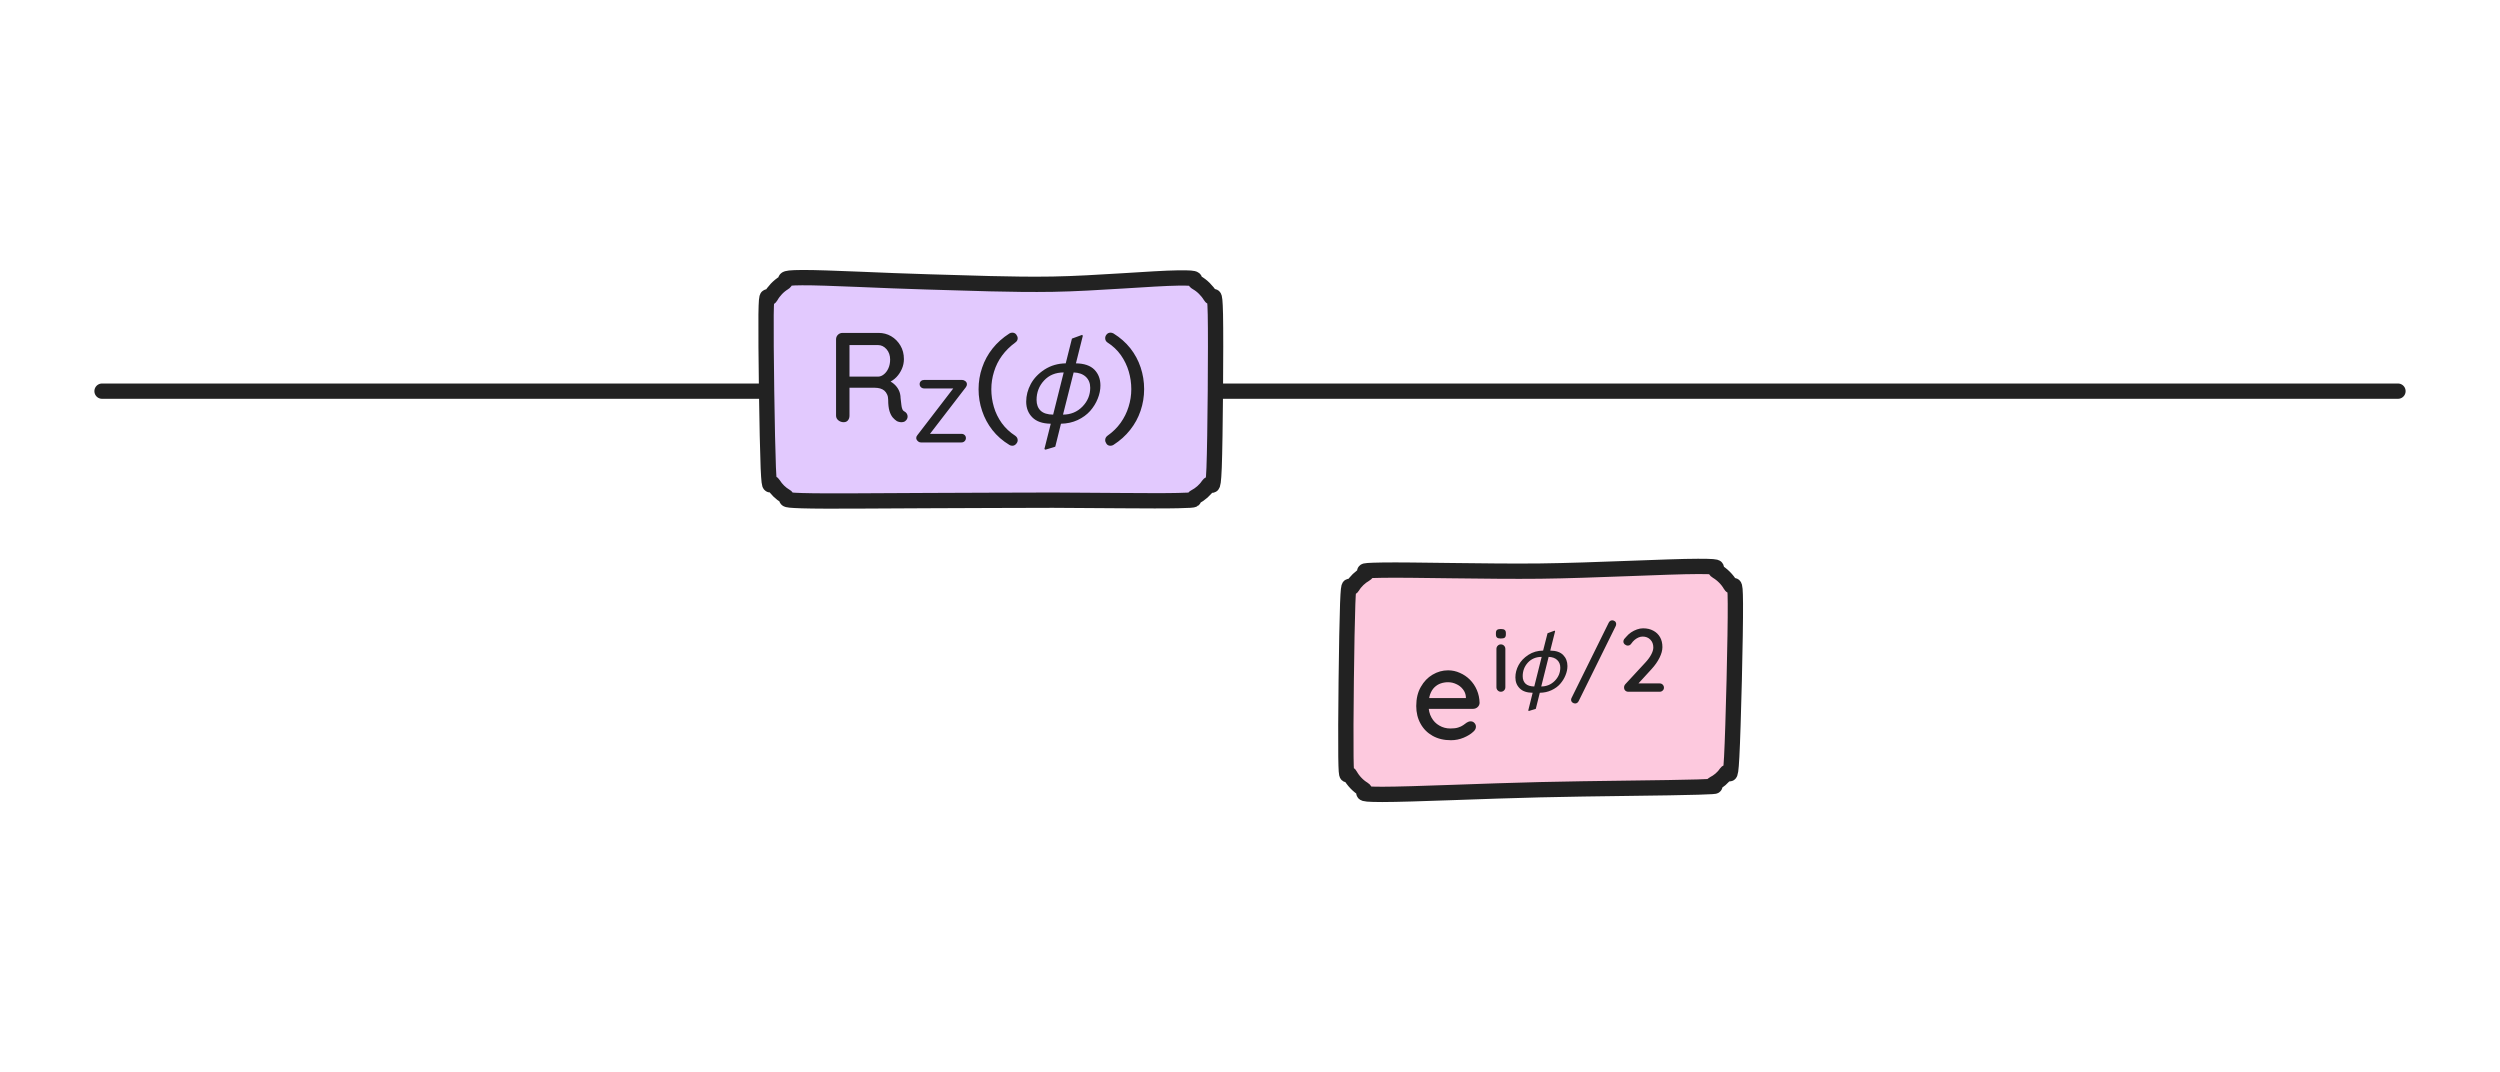
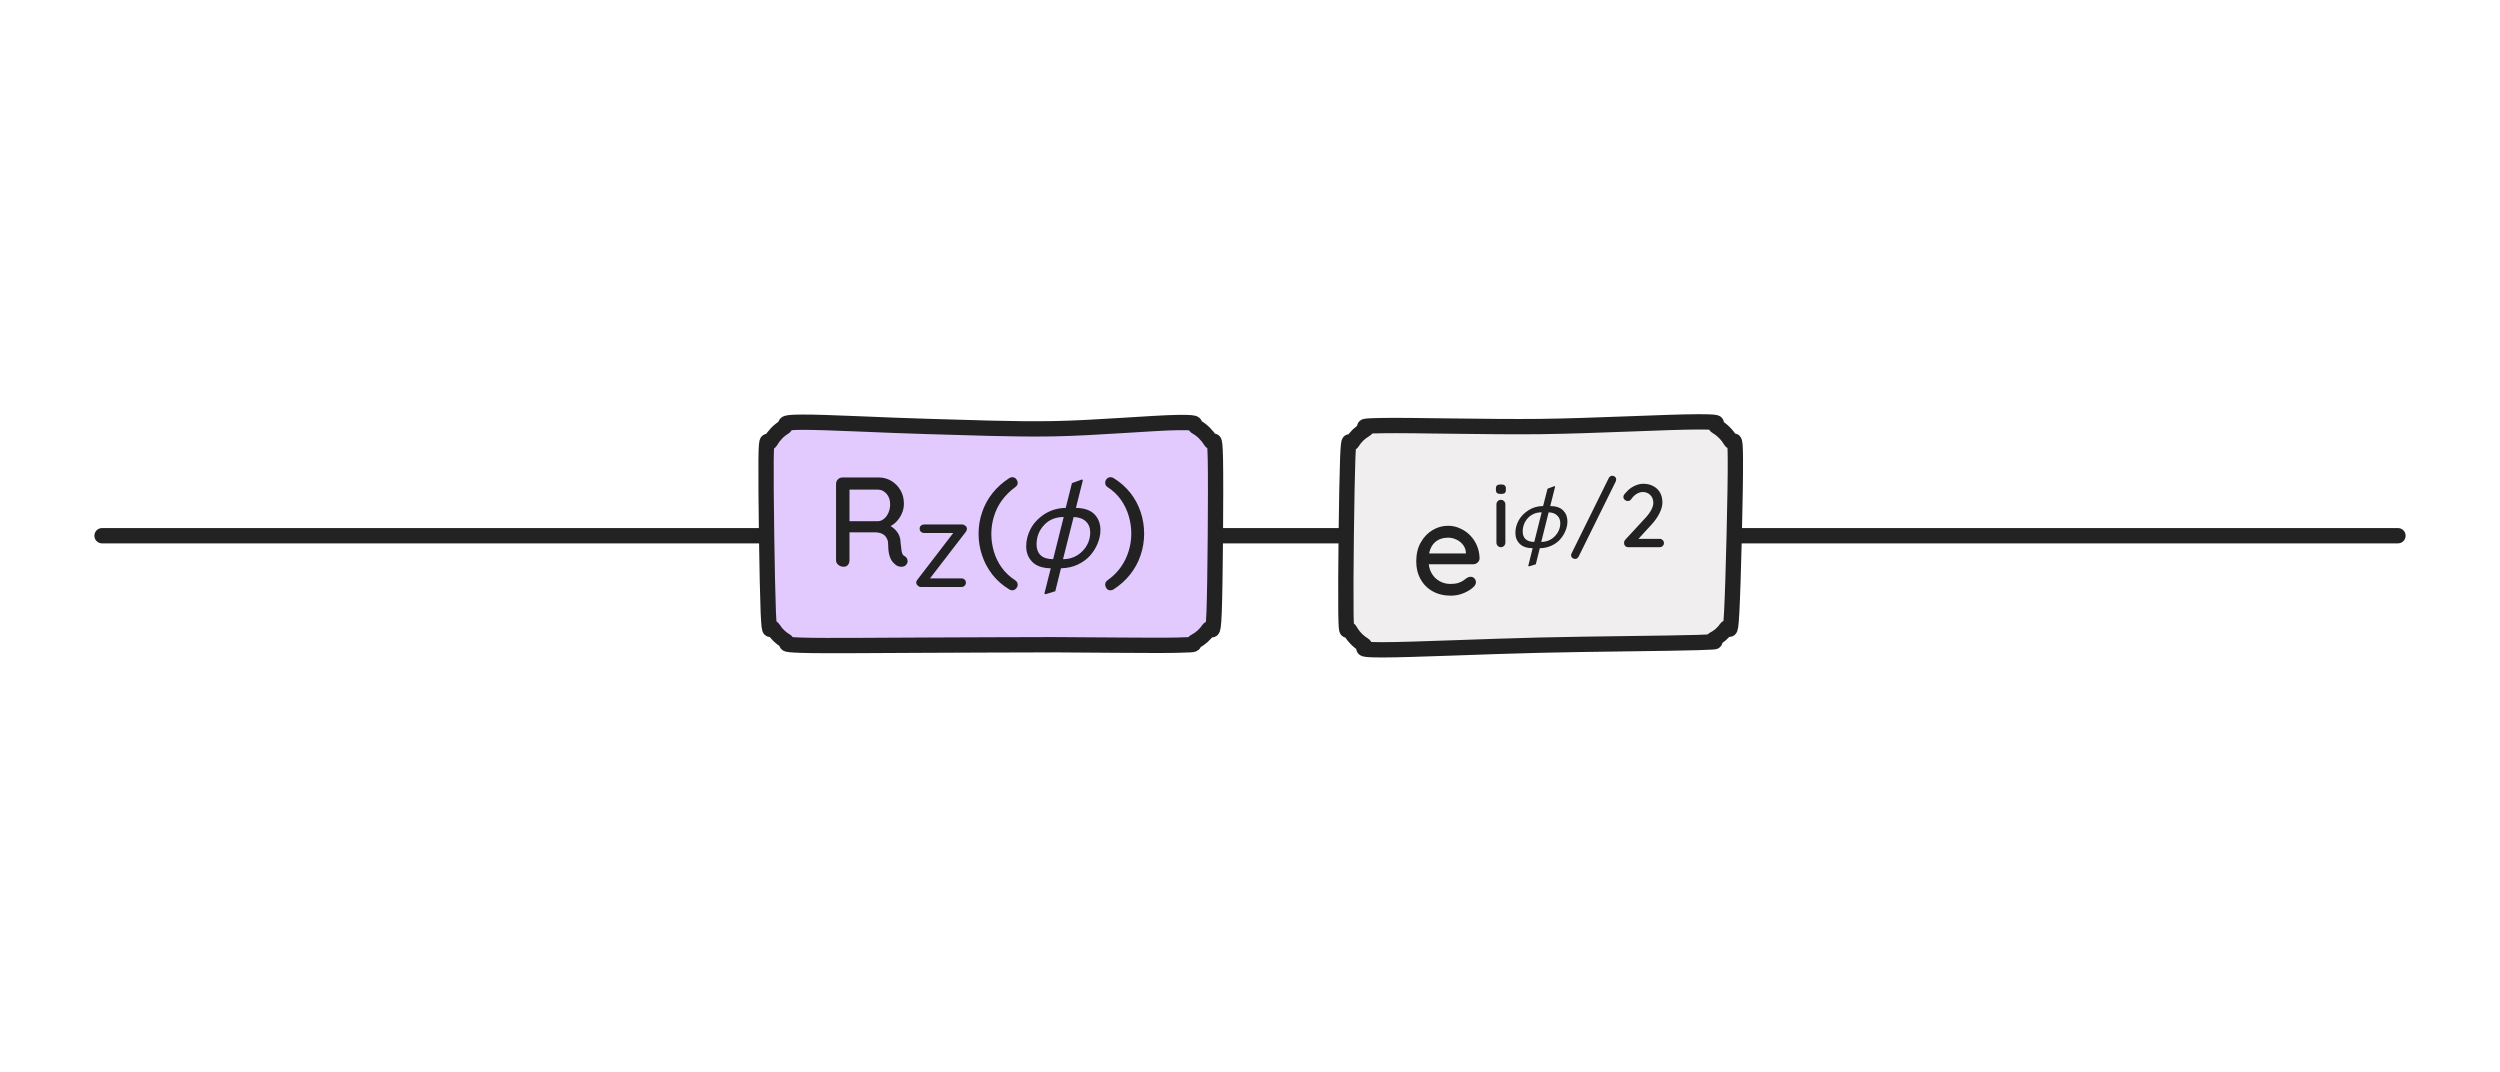
- <svg xmlns="http://www.w3.org/2000/svg" viewBox="-12 -46 294 126" width="294" height="126">
+ <svg xmlns="http://www.w3.org/2000/svg" viewBox="-12 -63 294 126" width="294" height="126">
  <g stroke-linecap="round" stroke-linejoin="round">
    <path d="M0,0C2.25,0 9,0 13.5,0C18,0 22.5,0 27,0C31.5,0 36,0 40.5,0C45,0 49.5,0 54,0C58.5,0 63,0 67.5,0C72,0 76.5,0 81,0C85.5,0 90,0 94.5,0C99,0 103.5,0 108,0C112.5,0 117,0 121.5,0C126,0 130.5,0 135,0C139.5,0 144,0 148.5,0C153,0 157.5,0 162,0C166.5,0 171,0 175.5,0C180,0 184.5,0 189,0C193.5,0 198,0 202.5,0C207,0 211.5,0 216,0C220.5,0 225,0 229.5,0C234,0 238.5,0 243,0C247.5,0 252,0 256.5,0C261,0 267.75,0 270,0" fill="none" stroke="#222222" stroke-width="1.8" />
    <path d="M128.73,-12.77C129.36,-12.42 129.97,-11.81 130.34,-11.19C130.71,-10.56 130.85,-12.36 130.93,-9C131,-5.64 130.91,5.66 130.78,9C130.64,12.34 130.48,10.48 130.1,11.05C129.73,11.62 129.13,12.14 128.54,12.44C127.95,12.75 129.34,12.81 126.55,12.87C123.77,12.94 116.73,12.83 111.81,12.82C106.9,12.82 101.98,12.86 97.07,12.87C92.15,12.88 85.1,12.97 82.32,12.88C79.54,12.79 80.95,12.68 80.38,12.36C79.82,12.04 79.28,11.51 78.94,10.95C78.6,10.39 78.5,12.33 78.35,9C78.21,5.67 78.05,-5.65 78.09,-9C78.14,-12.35 78.29,-10.51 78.64,-11.13C78.98,-11.75 79.56,-12.36 80.17,-12.73C80.79,-13.09 79.51,-13.33 82.32,-13.35C85.14,-13.37 92.15,-12.98 97.07,-12.85C101.98,-12.72 106.9,-12.5 111.81,-12.58C116.73,-12.66 123.73,-13.28 126.55,-13.31C129.37,-13.34 128.1,-13.12 128.73,-12.77Z" fill="#E2C9FE" stroke="#222222" stroke-width="1.8" />
-     <path d="M189.89,21.17C190.52,21.54 191.14,22.15 191.5,22.79C191.87,23.43 192.06,21.63 192.08,25C192.11,28.37 191.83,39.68 191.65,43C191.47,46.32 191.35,44.38 190.99,44.91C190.64,45.45 190.07,45.92 189.52,46.19C188.97,46.46 191.08,46.45 187.68,46.56C184.28,46.67 175.3,46.72 169.12,46.87C162.93,47.01 154.02,47.42 150.55,47.42C147.09,47.41 148.98,47.19 148.35,46.81C147.72,46.44 147.13,45.81 146.78,45.18C146.44,44.54 146.33,46.36 146.28,43C146.23,39.64 146.36,28.34 146.49,25C146.62,21.66 146.71,23.56 147.05,22.98C147.39,22.4 147.97,21.85 148.55,21.53C149.14,21.21 147.13,21.11 150.55,21.05C153.98,20.99 162.93,21.23 169.12,21.16C175.3,21.09 184.22,20.61 187.68,20.61C191.14,20.61 189.25,20.81 189.89,21.17Z" fill="#FDC9DE" stroke="#222222" stroke-width="1.8" />
+     <path d="M189.89,-12.83C190.52,-12.46 191.14,-11.85 191.5,-11.21C191.87,-10.57 192.06,-12.37 192.08,-9C192.11,-5.63 191.83,5.68 191.65,9C191.47,12.32 191.35,10.38 190.99,10.91C190.64,11.45 190.07,11.92 189.52,12.19C188.97,12.46 191.08,12.45 187.68,12.56C184.28,12.67 175.3,12.72 169.12,12.87C162.93,13.01 154.02,13.42 150.55,13.42C147.09,13.41 148.98,13.19 148.35,12.81C147.72,12.44 147.13,11.81 146.78,11.18C146.44,10.54 146.33,12.36 146.28,9C146.23,5.64 146.36,-5.66 146.49,-9C146.62,-12.34 146.71,-10.44 147.05,-11.02C147.39,-11.6 147.97,-12.15 148.55,-12.47C149.14,-12.79 147.13,-12.89 150.55,-12.95C153.98,-13.01 162.93,-12.77 169.12,-12.84C175.3,-12.91 184.22,-13.39 187.68,-13.39C191.14,-13.39 189.25,-13.19 189.89,-12.83Z" fill="#F0EEEF" stroke="#222222" stroke-width="1.8" />
    <path d="M87.22,3.65Q86.86,3.65 86.59,3.43Q86.32,3.21 86.32,2.88L86.32,-6.09Q86.32,-6.42 86.55,-6.64Q86.77,-6.85 87.09,-6.85L91.32,-6.85Q92.13,-6.85 92.8,-6.46Q93.48,-6.06 93.89,-5.36Q94.3,-4.67 94.3,-3.77Q94.3,-3.17 94.06,-2.62Q93.82,-2.07 93.42,-1.65Q93.01,-1.23 92.5,-1.02L92.34,-1.3Q92.8,-1.14 93.15,-0.83Q93.5,-0.52 93.7,-0.11Q93.9,0.3 93.91,0.83Q93.96,1.29 94,1.6Q94.03,1.91 94.11,2.1Q94.18,2.3 94.38,2.4Q94.65,2.55 94.72,2.85Q94.78,3.15 94.59,3.39Q94.45,3.57 94.25,3.62Q94.05,3.68 93.84,3.64Q93.63,3.6 93.48,3.53Q93.24,3.38 92.99,3.1Q92.75,2.82 92.6,2.33Q92.45,1.83 92.45,1.02Q92.45,0.65 92.32,0.38Q92.2,0.11 91.99,-0.07Q91.78,-0.24 91.5,-0.32Q91.21,-0.4 90.87,-0.4L87.69,-0.4L87.9,-0.7L87.9,2.88Q87.9,3.21 87.72,3.43Q87.54,3.65 87.22,3.65ZM87.7,-1.71L91.29,-1.71Q91.63,-1.72 91.96,-1.99Q92.28,-2.25 92.48,-2.7Q92.68,-3.15 92.68,-3.72Q92.68,-4.44 92.26,-4.93Q91.83,-5.42 91.25,-5.42L87.73,-5.42L87.9,-5.8L87.9,-1.39L87.7,-1.71ZM101.14,-1.32Q101.34,-1.32 101.52,-1.18Q101.71,-1.04 101.71,-0.81Q101.71,-0.64 101.59,-0.47L97.32,5.08L97.22,5.02L101.07,5.02Q101.29,5.02 101.44,5.16Q101.59,5.29 101.59,5.52Q101.59,5.73 101.44,5.88Q101.29,6.03 101.07,6.03L96.31,6.03Q96.08,6.03 95.92,5.86Q95.75,5.7 95.75,5.5Q95.75,5.33 95.88,5.18L100.15,-0.38L100.24,-0.32L96.68,-0.32Q96.46,-0.32 96.31,-0.46Q96.15,-0.6 96.15,-0.83Q96.15,-1.05 96.31,-1.19Q96.46,-1.32 96.68,-1.32L101.14,-1.32ZM107.04,6.42Q106.85,6.42 106.7,6.32Q105.51,5.6 104.71,4.58Q103.91,3.56 103.5,2.33Q103.08,1.1 103.08,-0.22Q103.08,-1.56 103.5,-2.77Q103.91,-3.99 104.72,-5.01Q105.53,-6.03 106.7,-6.78Q106.85,-6.88 107.04,-6.88Q107.34,-6.88 107.51,-6.66Q107.68,-6.43 107.68,-6.22Q107.68,-5.92 107.4,-5.72Q106.48,-5.05 105.84,-4.18Q105.21,-3.32 104.9,-2.3Q104.58,-1.29 104.58,-0.22Q104.58,0.84 104.88,1.86Q105.18,2.88 105.81,3.76Q106.44,4.63 107.4,5.25Q107.68,5.45 107.68,5.78Q107.68,6 107.49,6.21Q107.31,6.42 107.04,6.42ZM115.34,-6.51L114.53,-3.27Q115.98,-3.25 116.7,-2.53Q117.41,-1.8 117.41,-0.67Q117.41,0.11 117.09,0.89Q116.78,1.67 116.2,2.33Q115.62,2.98 114.73,3.4Q113.84,3.81 112.77,3.83L112.1,6.53L110.95,6.88L110.82,6.81L111.57,3.83Q110.12,3.81 109.4,3.08Q108.68,2.36 108.68,1.23Q108.68,0.17 109.22,-0.84Q109.76,-1.84 110.85,-2.55Q111.95,-3.25 113.33,-3.27L114.06,-6.18L115.26,-6.62L115.34,-6.51ZM114.26,-2.2L113.01,2.76Q114.38,2.75 115.29,1.82Q116.21,0.88 116.21,-0.4Q116.21,-1.2 115.69,-1.69Q115.17,-2.17 114.26,-2.2ZM111.85,2.76L113.09,-2.2Q111.66,-2.2 110.78,-1.25Q109.9,-0.3 109.9,1.03Q109.9,1.83 110.37,2.29Q110.85,2.75 111.85,2.76ZM118.59,6.42Q118.29,6.42 118.13,6.2Q117.97,5.97 117.97,5.76Q117.97,5.45 118.23,5.25Q119.17,4.59 119.79,3.72Q120.41,2.85 120.72,1.84Q121.04,0.83 121.04,-0.24Q121.04,-1.3 120.74,-2.32Q120.44,-3.34 119.82,-4.23Q119.19,-5.12 118.23,-5.73Q117.97,-5.91 117.97,-6.24Q117.97,-6.47 118.14,-6.67Q118.32,-6.88 118.59,-6.88Q118.77,-6.88 118.94,-6.79Q120.12,-6.06 120.93,-5.04Q121.73,-4.02 122.14,-2.79Q122.55,-1.56 122.55,-0.24Q122.55,1.08 122.13,2.31Q121.72,3.53 120.91,4.55Q120.11,5.57 118.94,6.32Q118.79,6.42 118.59,6.42Z" fill="#222222" stroke="none" />
-     <path d="M158.63,41.05Q157.39,41.05 156.47,40.53Q155.56,40.02 155.06,39.11Q154.55,38.2 154.55,37.03Q154.55,35.71 155.09,34.78Q155.62,33.84 156.47,33.34Q157.33,32.83 158.29,32.83Q159.02,32.83 159.68,33.13Q160.35,33.42 160.86,33.93Q161.38,34.45 161.68,35.15Q161.98,35.85 162,36.67Q161.98,36.97 161.75,37.17Q161.53,37.36 161.23,37.36L155.4,37.36L155.03,36.09L160.67,36.09L160.39,36.36L160.39,35.98Q160.36,35.46 160.04,35.06Q159.73,34.66 159.26,34.45Q158.8,34.23 158.29,34.23Q157.84,34.23 157.43,34.37Q157.02,34.51 156.69,34.83Q156.37,35.14 156.18,35.66Q156,36.18 156,36.94Q156,37.77 156.34,38.38Q156.68,39 157.27,39.33Q157.85,39.67 158.56,39.67Q159.12,39.67 159.47,39.56Q159.83,39.45 160.07,39.28Q160.32,39.12 160.5,38.97Q160.72,38.83 160.95,38.83Q161.22,38.83 161.39,39.02Q161.57,39.21 161.57,39.46Q161.57,39.79 161.25,40.06Q160.84,40.45 160.13,40.75Q159.42,41.05 158.63,41.05ZM165.03,34.81Q165.03,35.04 164.88,35.19Q164.73,35.35 164.5,35.35Q164.28,35.35 164.13,35.19Q163.98,35.04 163.98,34.81L163.98,30.32Q163.98,30.09 164.13,29.94Q164.28,29.78 164.5,29.78Q164.73,29.78 164.88,29.94Q165.03,30.09 165.03,30.32L165.03,34.81ZM164.49,29.09Q164.19,29.09 164.05,28.98Q163.92,28.87 163.92,28.61L163.92,28.44Q163.92,28.18 164.06,28.07Q164.21,27.97 164.5,27.97Q164.82,27.97 164.95,28.08Q165.09,28.19 165.09,28.44L165.09,28.61Q165.09,28.88 164.95,28.99Q164.81,29.09 164.49,29.09ZM170.88,28.24L170.31,30.51Q171.33,30.52 171.83,31.03Q172.33,31.54 172.33,32.32Q172.33,32.87 172.1,33.42Q171.88,33.96 171.48,34.42Q171.08,34.88 170.45,35.17Q169.83,35.46 169.08,35.47L168.61,37.36L167.8,37.61L167.72,37.56L168.24,35.47Q167.22,35.46 166.72,34.95Q166.21,34.45 166.21,33.66Q166.21,32.91 166.59,32.21Q166.97,31.51 167.74,31.01Q168.5,30.52 169.47,30.51L169.99,28.47L170.83,28.16L170.88,28.24ZM170.12,31.25L169.25,34.73Q170.2,34.72 170.84,34.07Q171.49,33.41 171.49,32.51Q171.49,31.96 171.12,31.61Q170.76,31.27 170.12,31.25ZM168.43,34.73L169.3,31.25Q168.31,31.25 167.68,31.92Q167.07,32.59 167.07,33.52Q167.07,34.08 167.4,34.4Q167.74,34.72 168.43,34.73ZM173.23,36.73Q173.07,36.73 172.91,36.61Q172.76,36.48 172.76,36.29Q172.76,36.18 172.82,36.07L177.18,27.24Q177.25,27.1 177.36,27.02Q177.47,26.95 177.61,26.95Q177.76,26.95 177.91,27.06Q178.06,27.18 178.06,27.39Q178.06,27.5 178.01,27.62L173.65,36.45Q173.58,36.59 173.47,36.66Q173.37,36.73 173.23,36.73ZM183.18,34.37Q183.39,34.37 183.53,34.51Q183.68,34.66 183.68,34.87Q183.68,35.08 183.53,35.21Q183.39,35.35 183.18,35.35L179.5,35.35Q179.27,35.35 179.13,35.21Q178.99,35.08 178.99,34.84Q178.99,34.63 179.14,34.46L181.48,31.93Q181.93,31.45 182.18,30.98Q182.43,30.51 182.43,30.15Q182.43,29.57 182.08,29.22Q181.73,28.86 181.17,28.86Q180.93,28.86 180.68,28.97Q180.43,29.08 180.22,29.26Q180,29.45 179.84,29.69Q179.74,29.83 179.63,29.88Q179.53,29.92 179.43,29.92Q179.24,29.92 179.07,29.78Q178.91,29.63 178.91,29.45Q178.91,29.3 179,29.16Q179.1,29.03 179.25,28.88Q179.48,28.6 179.81,28.37Q180.14,28.15 180.51,28.02Q180.87,27.89 181.23,27.89Q181.92,27.89 182.43,28.17Q182.94,28.44 183.22,28.93Q183.5,29.42 183.5,30.1Q183.5,30.67 183.16,31.35Q182.82,32.04 182.21,32.7L180.58,34.48L180.46,34.37L183.18,34.37Z" fill="#222222" stroke="none" />
+     <path d="M158.63,7.05Q157.39,7.05 156.47,6.53Q155.56,6.02 155.06,5.11Q154.55,4.2 154.55,3.03Q154.55,1.71 155.09,0.78Q155.62,-0.16 156.47,-0.66Q157.33,-1.17 158.29,-1.17Q159.02,-1.17 159.68,-0.87Q160.35,-0.58 160.86,-0.07Q161.38,0.45 161.68,1.15Q161.98,1.85 162,2.67Q161.98,2.97 161.75,3.17Q161.53,3.36 161.23,3.36L155.4,3.36L155.03,2.09L160.67,2.09L160.39,2.36L160.39,1.98Q160.36,1.46 160.04,1.06Q159.73,0.66 159.26,0.45Q158.8,0.23 158.29,0.23Q157.84,0.23 157.43,0.37Q157.02,0.51 156.69,0.83Q156.37,1.14 156.18,1.66Q156,2.18 156,2.94Q156,3.77 156.34,4.38Q156.68,5 157.27,5.33Q157.85,5.67 158.56,5.67Q159.12,5.67 159.47,5.56Q159.83,5.45 160.07,5.28Q160.32,5.12 160.5,4.97Q160.72,4.83 160.95,4.83Q161.22,4.83 161.39,5.02Q161.57,5.21 161.57,5.46Q161.57,5.79 161.25,6.06Q160.84,6.45 160.13,6.75Q159.42,7.05 158.63,7.05ZM165.03,0.81Q165.03,1.04 164.88,1.19Q164.73,1.35 164.5,1.35Q164.28,1.35 164.13,1.19Q163.98,1.04 163.98,0.81L163.98,-3.68Q163.98,-3.91 164.13,-4.06Q164.28,-4.22 164.5,-4.22Q164.73,-4.22 164.88,-4.06Q165.03,-3.91 165.03,-3.68L165.03,0.81ZM164.49,-4.91Q164.19,-4.91 164.05,-5.02Q163.92,-5.13 163.92,-5.39L163.92,-5.56Q163.92,-5.82 164.06,-5.93Q164.21,-6.03 164.5,-6.03Q164.82,-6.03 164.95,-5.92Q165.09,-5.81 165.09,-5.56L165.09,-5.39Q165.09,-5.12 164.95,-5.01Q164.81,-4.91 164.49,-4.91ZM170.88,-5.76L170.31,-3.49Q171.33,-3.48 171.83,-2.97Q172.33,-2.46 172.33,-1.68Q172.33,-1.13 172.1,-0.58Q171.88,-0.04 171.48,0.42Q171.08,0.88 170.45,1.17Q169.83,1.46 169.08,1.47L168.61,3.36L167.8,3.61L167.72,3.56L168.24,1.47Q167.22,1.46 166.72,0.95Q166.21,0.45 166.21,-0.34Q166.21,-1.09 166.59,-1.79Q166.97,-2.49 167.74,-2.99Q168.5,-3.48 169.47,-3.49L169.99,-5.53L170.83,-5.84L170.88,-5.76ZM170.12,-2.75L169.25,0.73Q170.2,0.72 170.84,0.07Q171.49,-0.59 171.49,-1.49Q171.49,-2.04 171.12,-2.38Q170.76,-2.73 170.12,-2.75ZM168.43,0.73L169.3,-2.75Q168.31,-2.75 167.68,-2.08Q167.07,-1.41 167.07,-0.48Q167.07,0.08 167.4,0.4Q167.74,0.72 168.43,0.73ZM173.23,2.73Q173.07,2.73 172.91,2.61Q172.76,2.48 172.76,2.29Q172.76,2.18 172.82,2.07L177.18,-6.76Q177.25,-6.9 177.36,-6.98Q177.47,-7.05 177.61,-7.05Q177.76,-7.05 177.91,-6.94Q178.06,-6.82 178.06,-6.61Q178.06,-6.5 178.01,-6.38L173.65,2.45Q173.58,2.59 173.47,2.66Q173.37,2.73 173.23,2.73ZM183.18,0.37Q183.39,0.37 183.53,0.51Q183.68,0.66 183.68,0.87Q183.68,1.08 183.53,1.21Q183.39,1.35 183.18,1.35L179.5,1.35Q179.27,1.35 179.13,1.21Q178.99,1.08 178.99,0.84Q178.99,0.63 179.14,0.46L181.48,-2.07Q181.93,-2.55 182.18,-3.02Q182.43,-3.49 182.43,-3.85Q182.43,-4.43 182.08,-4.78Q181.73,-5.14 181.17,-5.14Q180.93,-5.14 180.68,-5.03Q180.43,-4.92 180.22,-4.74Q180,-4.55 179.84,-4.31Q179.74,-4.17 179.63,-4.12Q179.53,-4.08 179.43,-4.08Q179.24,-4.08 179.07,-4.22Q178.91,-4.37 178.91,-4.55Q178.91,-4.7 179,-4.84Q179.1,-4.97 179.25,-5.12Q179.48,-5.4 179.81,-5.63Q180.14,-5.85 180.51,-5.98Q180.87,-6.11 181.23,-6.11Q181.92,-6.11 182.43,-5.83Q182.94,-5.56 183.22,-5.07Q183.5,-4.58 183.5,-3.9Q183.5,-3.33 183.16,-2.65Q182.82,-1.96 182.21,-1.3L180.58,0.48L180.46,0.37L183.18,0.37Z" fill="#222222" stroke="none" />
  </g>
</svg>
